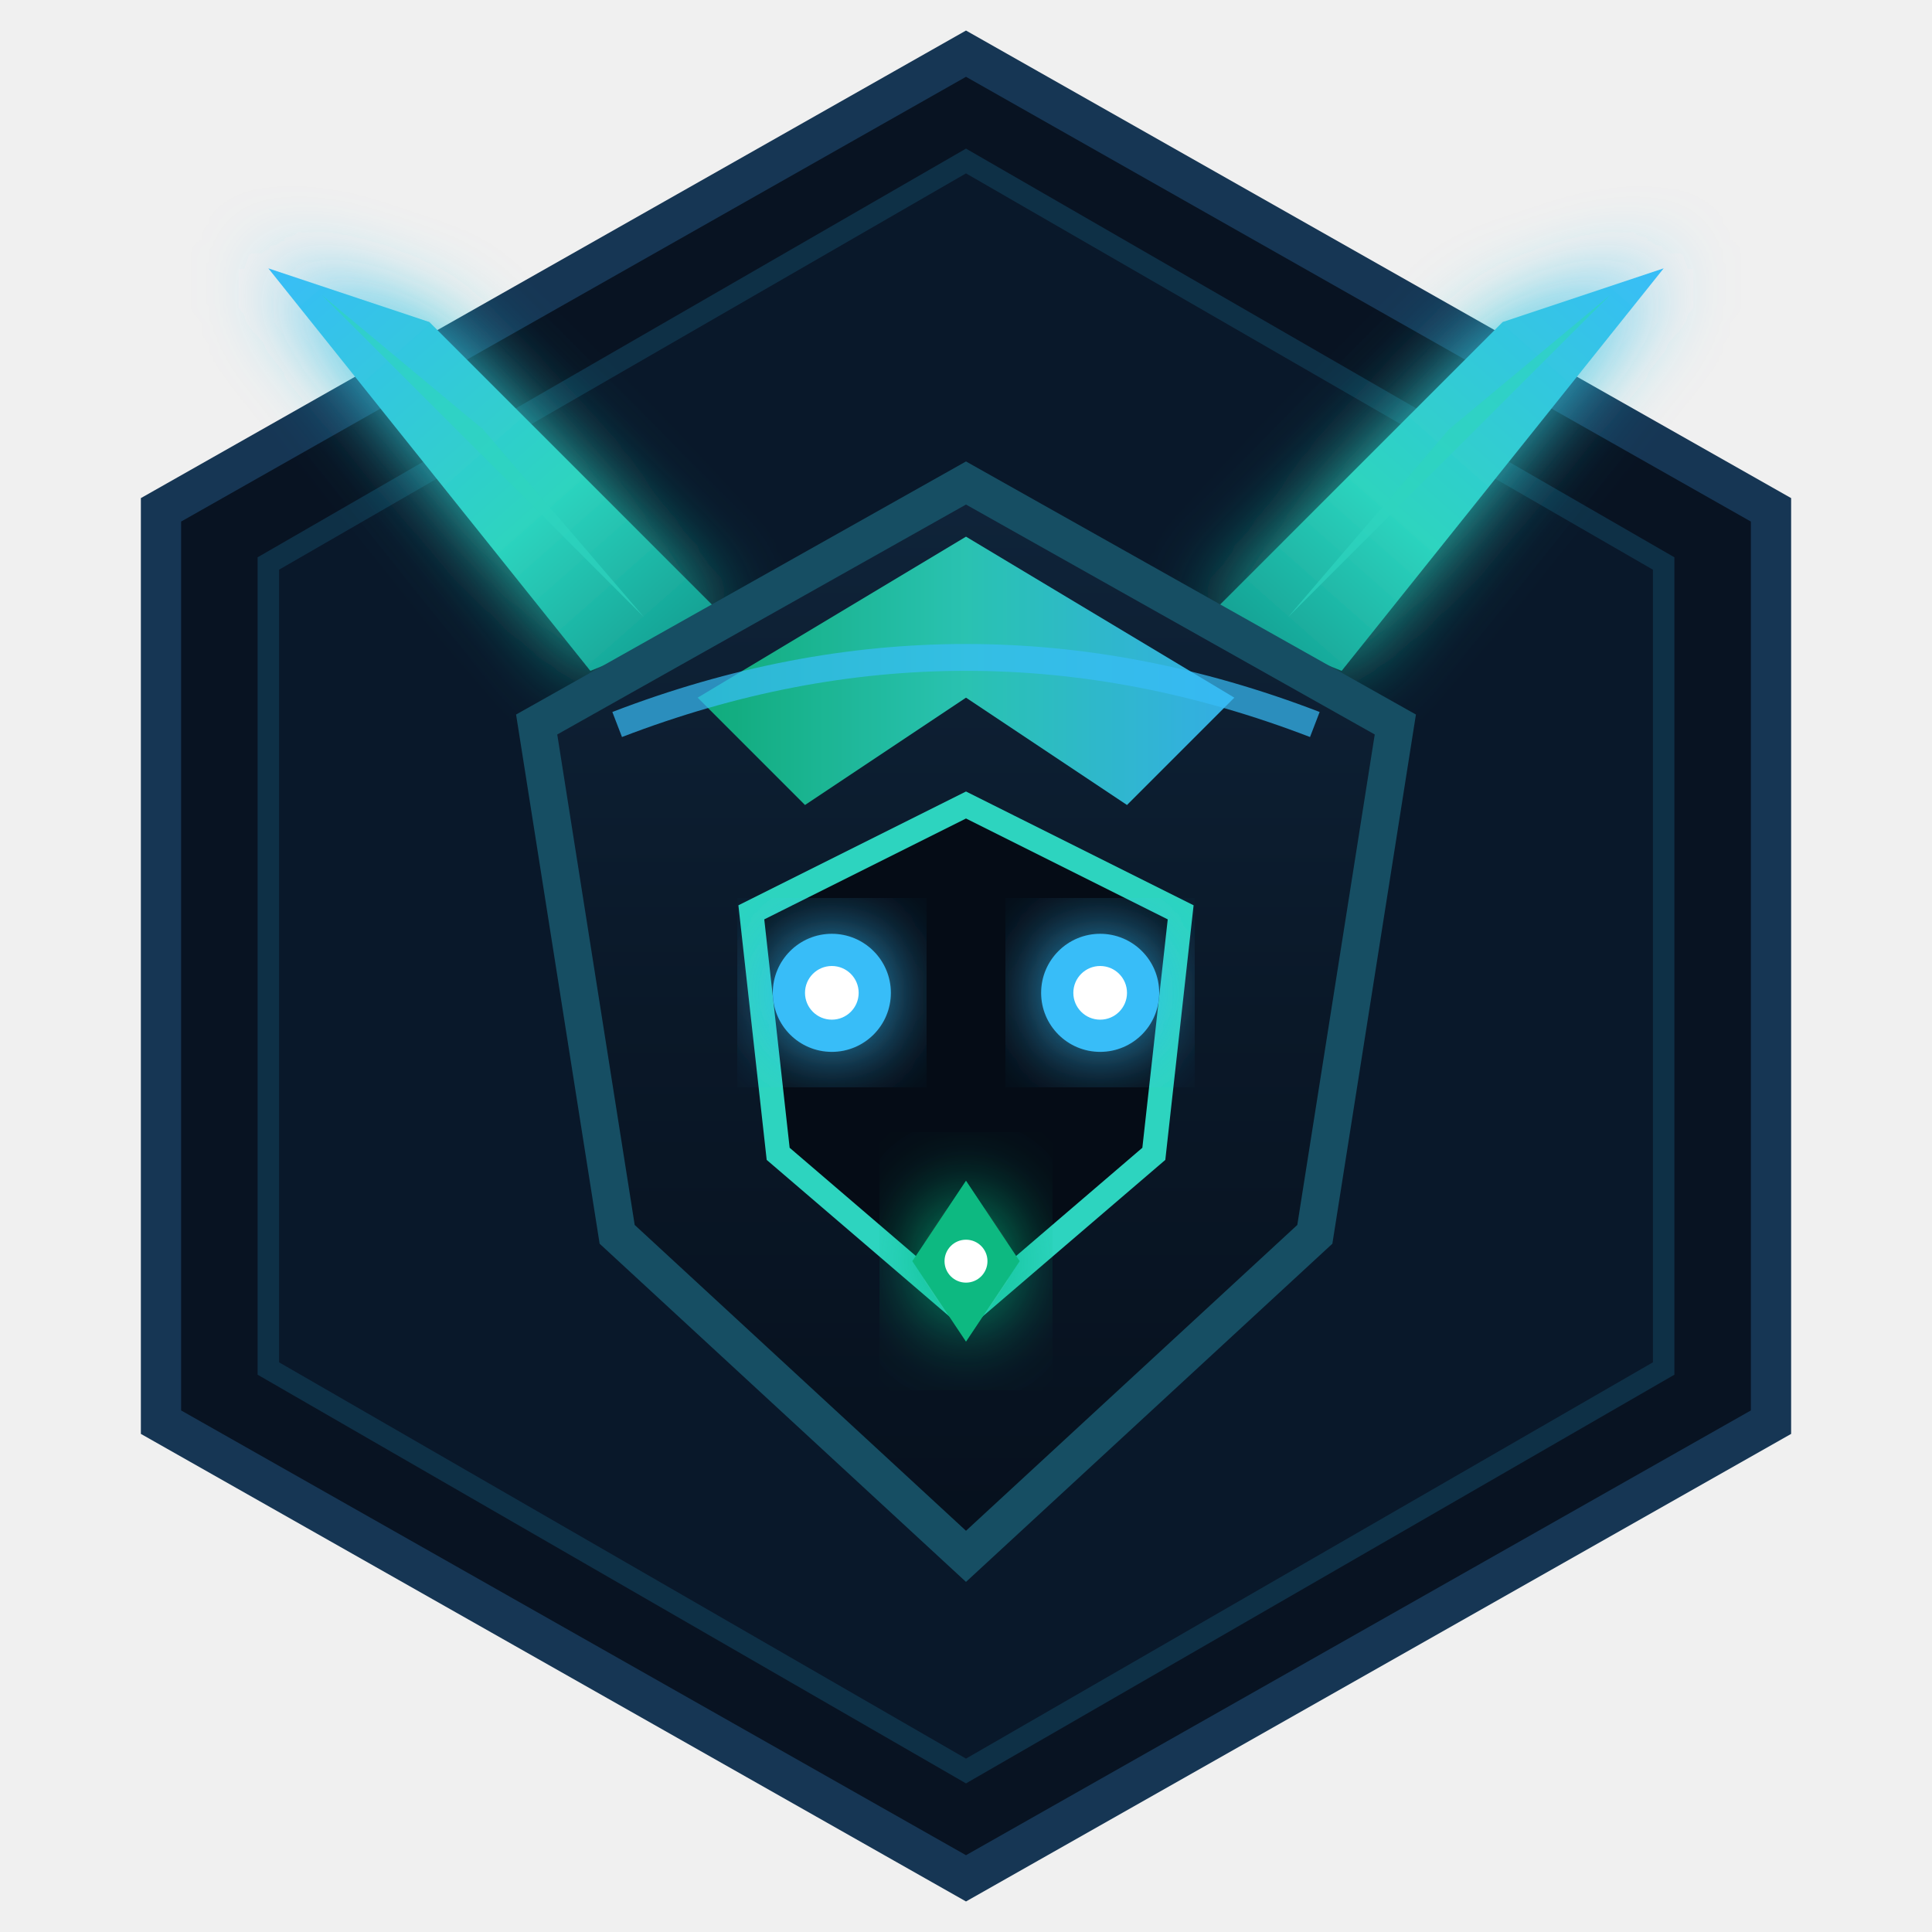
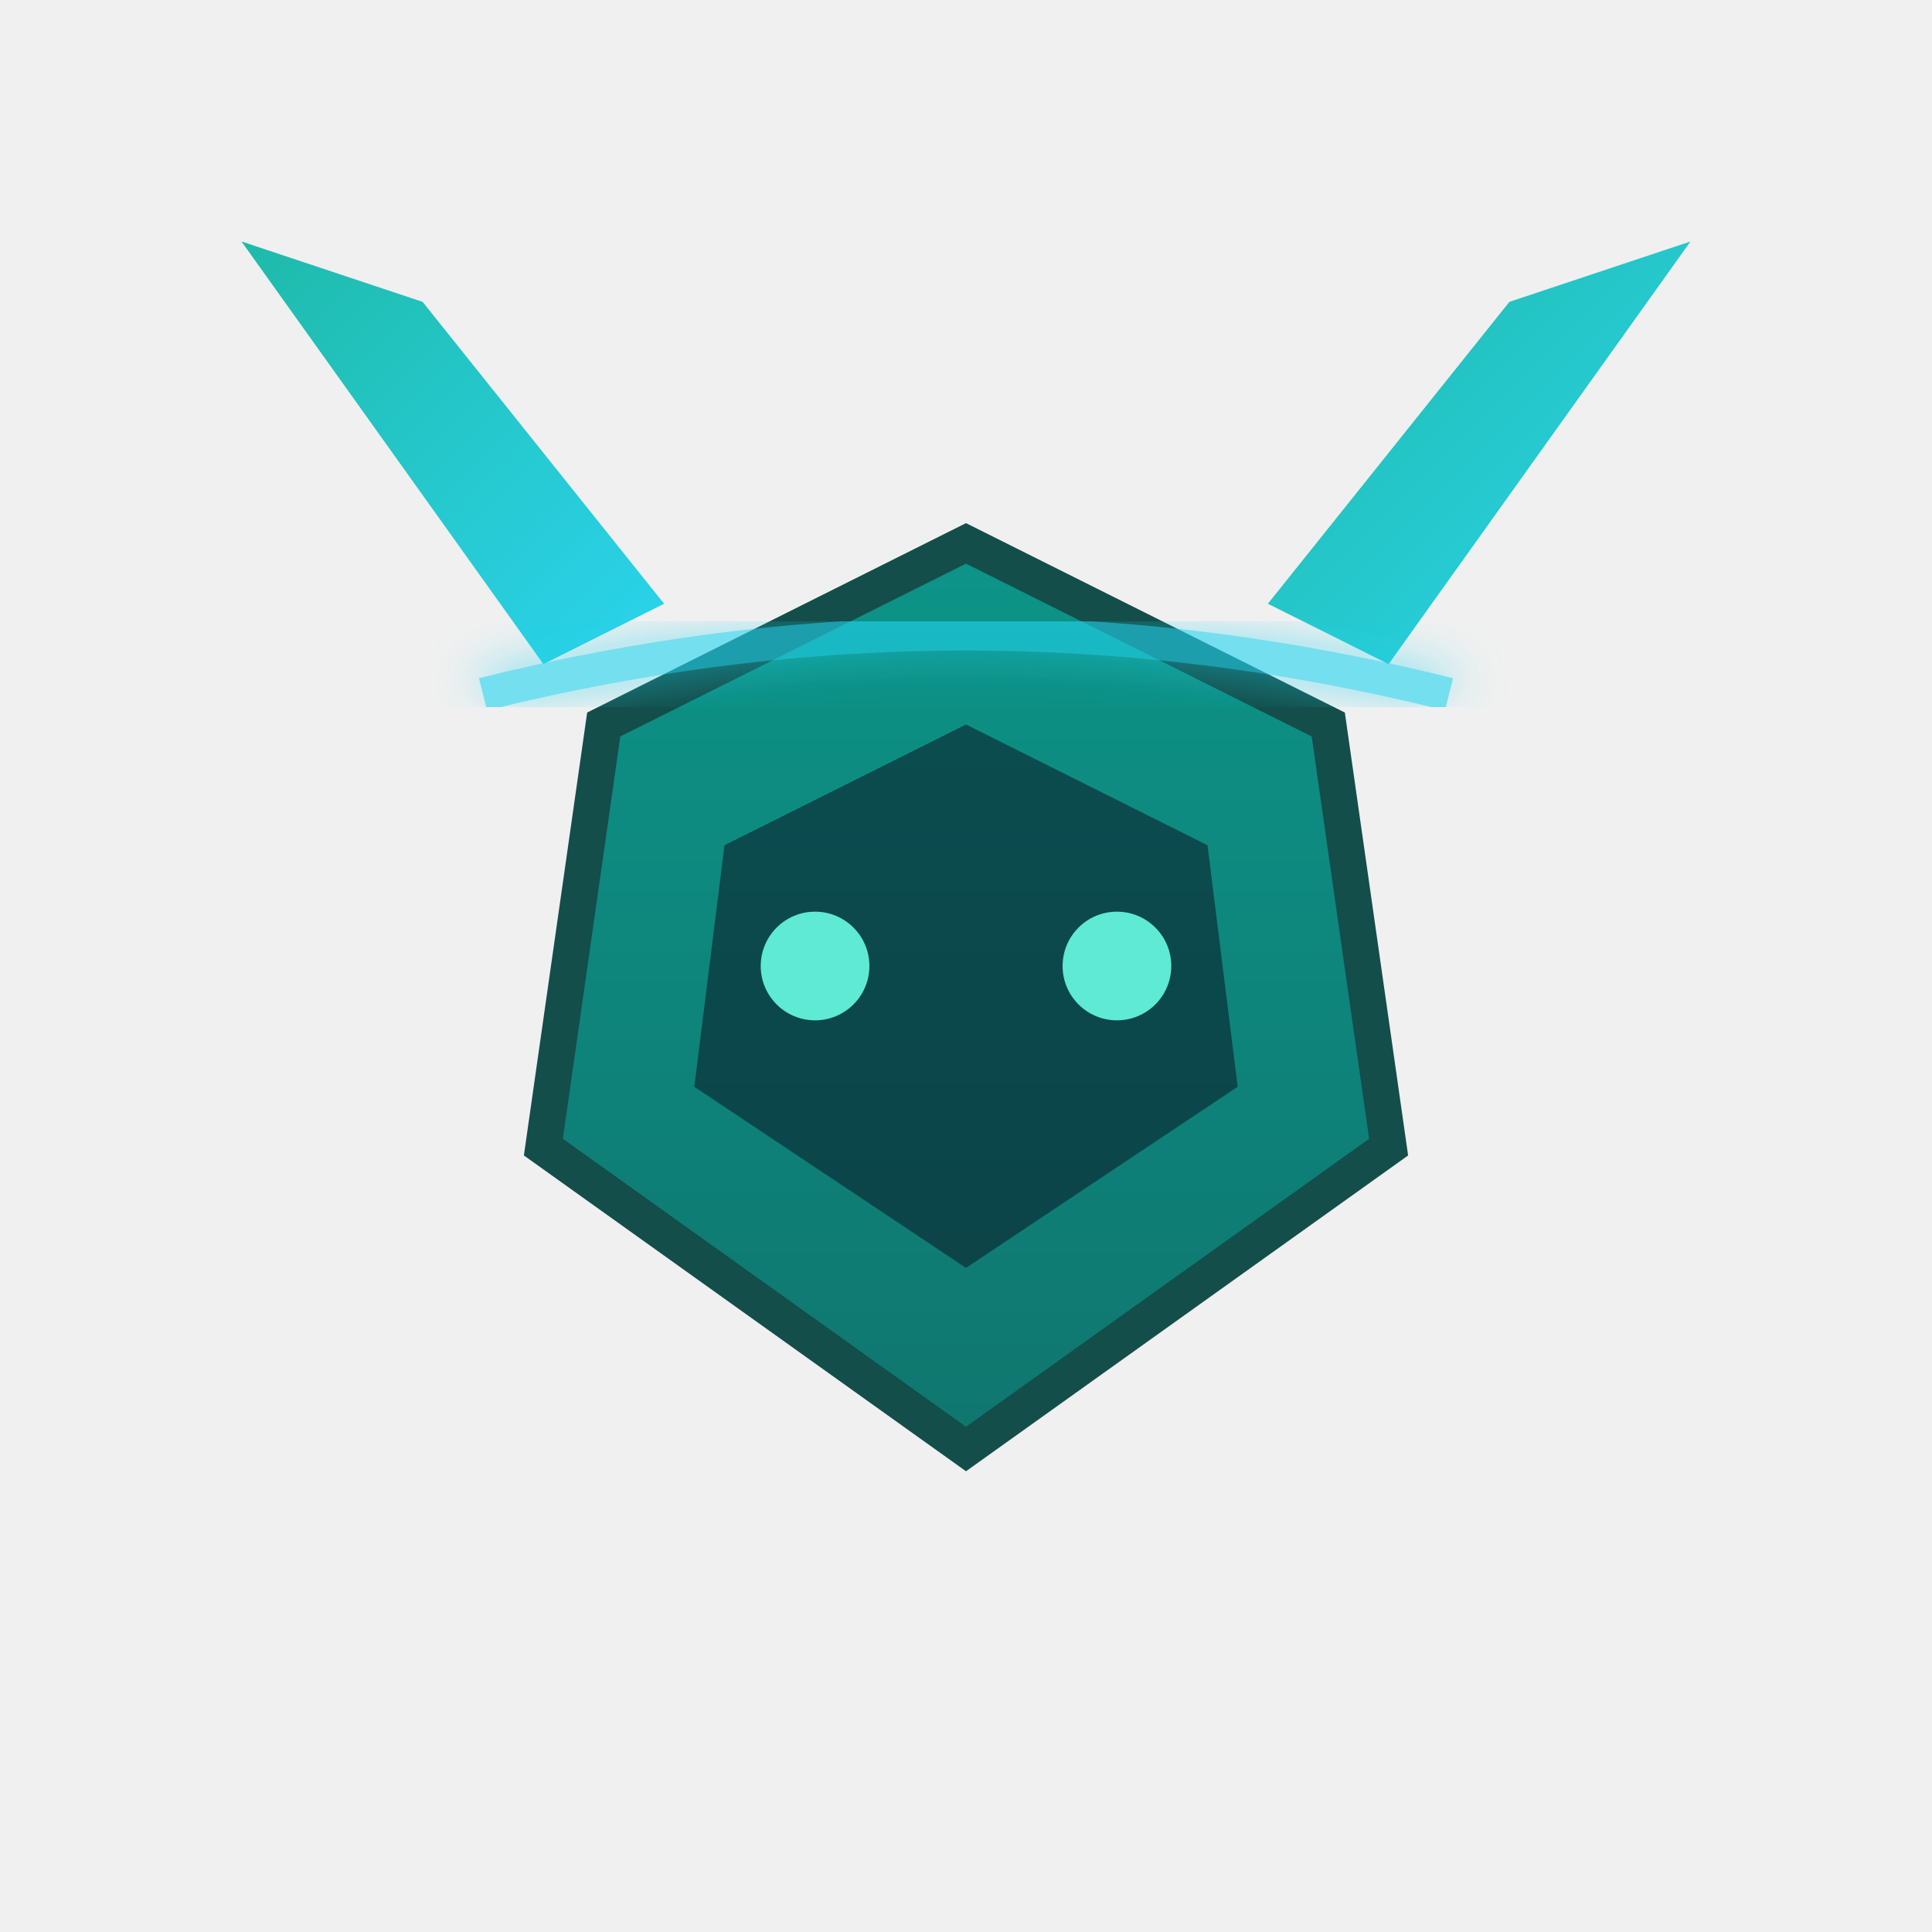
- <svg xmlns="http://www.w3.org/2000/svg" viewBox="0 0 72 72" width="72" height="72" role="img" aria-label="ZYNTHEOR Buffalo Edition Mark">
+ <svg xmlns="http://www.w3.org/2000/svg" viewBox="0 0 64 64" width="64" height="64" role="img" aria-label="ZYNTHEOR Buffalo Edition Mark">
  <defs>
-     <linearGradient id="horn-l" x1="0%" y1="0%" x2="100%" y2="100%">
-       <stop offset="0%" stop-color="#38BDF8" />
-       <stop offset="60%" stop-color="#2DD4BF" />
-       <stop offset="100%" stop-color="#0D9488" />
+     <linearGradient id="horn" x1="0%" y1="0%" x2="100%" y2="100%">
+       <stop offset="0%" stop-color="#14B8A6" />
+       <stop offset="100%" stop-color="#22D3EE" />
    </linearGradient>
-     <linearGradient id="horn-r" x1="100%" y1="0%" x2="0%" y2="100%">
-       <stop offset="0%" stop-color="#38BDF8" />
-       <stop offset="60%" stop-color="#2DD4BF" />
-       <stop offset="100%" stop-color="#0D9488" />
+     <linearGradient id="body" x1="0%" y1="0%" x2="0%" y2="100%">
+       <stop offset="0%" stop-color="#0D9488" />
+       <stop offset="100%" stop-color="#0F766E" />
    </linearGradient>
-     <linearGradient id="face-plate" x1="0%" y1="0%" x2="0%" y2="100%">
-       <stop offset="0%" stop-color="#0F243A" />
-       <stop offset="50%" stop-color="#0A1828" />
-       <stop offset="100%" stop-color="#06101D" />
-     </linearGradient>
-     <linearGradient id="crest-grad" x1="0%" y1="0%" x2="100%" y2="0%">
-       <stop offset="0%" stop-color="#10B981" />
-       <stop offset="50%" stop-color="#2DD4BF" />
-       <stop offset="100%" stop-color="#38BDF8" />
-     </linearGradient>
-     <filter id="soft-glow" x="-30%" y="-30%" width="160%" height="160%">
-       <feGaussianBlur stdDeviation="1.5" result="b" />
+     <filter id="soft" x="-20%" y="-20%" width="140%" height="140%">
+       <feGaussianBlur stdDeviation="0.8" result="b" />
      <feMerge>
        <feMergeNode in="b" />
        <feMergeNode in="SourceGraphic" />
      </feMerge>
    </filter>
  </defs>
-   <polygon points="36,2 66,19 66,53 36,70 6,53 6,19" fill="#081322" stroke="#163654" stroke-width="1.5" />
-   <polygon points="36,6 62,21 62,51 36,66 10,51 10,21" fill="#0A1A2E" stroke="#13425E" stroke-width="0.8" opacity="0.6" />
-   <path d="M 22 25 L 10 10 L 16 12 L 27 23 Z" fill="url(#horn-l)" filter="url(#soft-glow)" />
-   <path d="M 12 11 L 18 16 L 24 23 Z" fill="#2DD4BF" opacity="0.7" />
-   <path d="M 50 25 L 62 10 L 56 12 L 45 23 Z" fill="url(#horn-r)" filter="url(#soft-glow)" />
-   <path d="M 60 11 L 54 16 L 48 23 Z" fill="#2DD4BF" opacity="0.7" />
-   <polygon points="36,18 52,27 49,46 36,58 23,46 20,27" fill="url(#face-plate)" stroke="#164E63" stroke-width="1.4" />
-   <polygon points="36,20 46,26 42,30 36,26 30,30 26,26" fill="url(#crest-grad)" opacity="0.9" />
-   <polygon points="36,30 44,34 43,43 36,49 29,43 28,34" fill="#050C16" stroke="#2DD4BF" stroke-width="0.9" />
-   <circle cx="31" cy="37" r="2.2" fill="#38BDF8" filter="url(#soft-glow)" />
-   <circle cx="41" cy="37" r="2.2" fill="#38BDF8" filter="url(#soft-glow)" />
-   <circle cx="31" cy="37" r="1" fill="#FFFFFF" />
-   <circle cx="41" cy="37" r="1" fill="#FFFFFF" />
-   <polygon points="36,44 38,47 36,50 34,47" fill="#10B981" filter="url(#soft-glow)" />
-   <circle cx="36" cy="47" r="0.8" fill="#FFFFFF" />
-   <path d="M 23 27 Q 36 22 49 27" fill="none" stroke="#38BDF8" stroke-width="1" opacity="0.7" />
+   <path d="M18 22 L8 8 L14 10 L22 20 Z" fill="url(#horn)" opacity="0.95" />
+   <path d="M46 22 L56 8 L50 10 L42 20 Z" fill="url(#horn)" opacity="0.95" />
+   <path d="M20 24             L32 18             L44 24             L46 38             L32 48             L18 38 Z" fill="url(#body)" stroke="#134E4A" stroke-width="1.2" />
+   <path d="M24 28             L32 24             L40 28             L41 36             L32 42             L23 36 Z" fill="#0A1624" opacity="0.55" />
+   <circle cx="27" cy="32" r="1.8" fill="#5EEAD4" />
+   <circle cx="37" cy="32" r="1.8" fill="#5EEAD4" />
+   <path d="M16 23 Q32 19 48 23" fill="none" stroke="#22D3EE" stroke-width="1.1" opacity="0.6" filter="url(#soft)" />
</svg>
